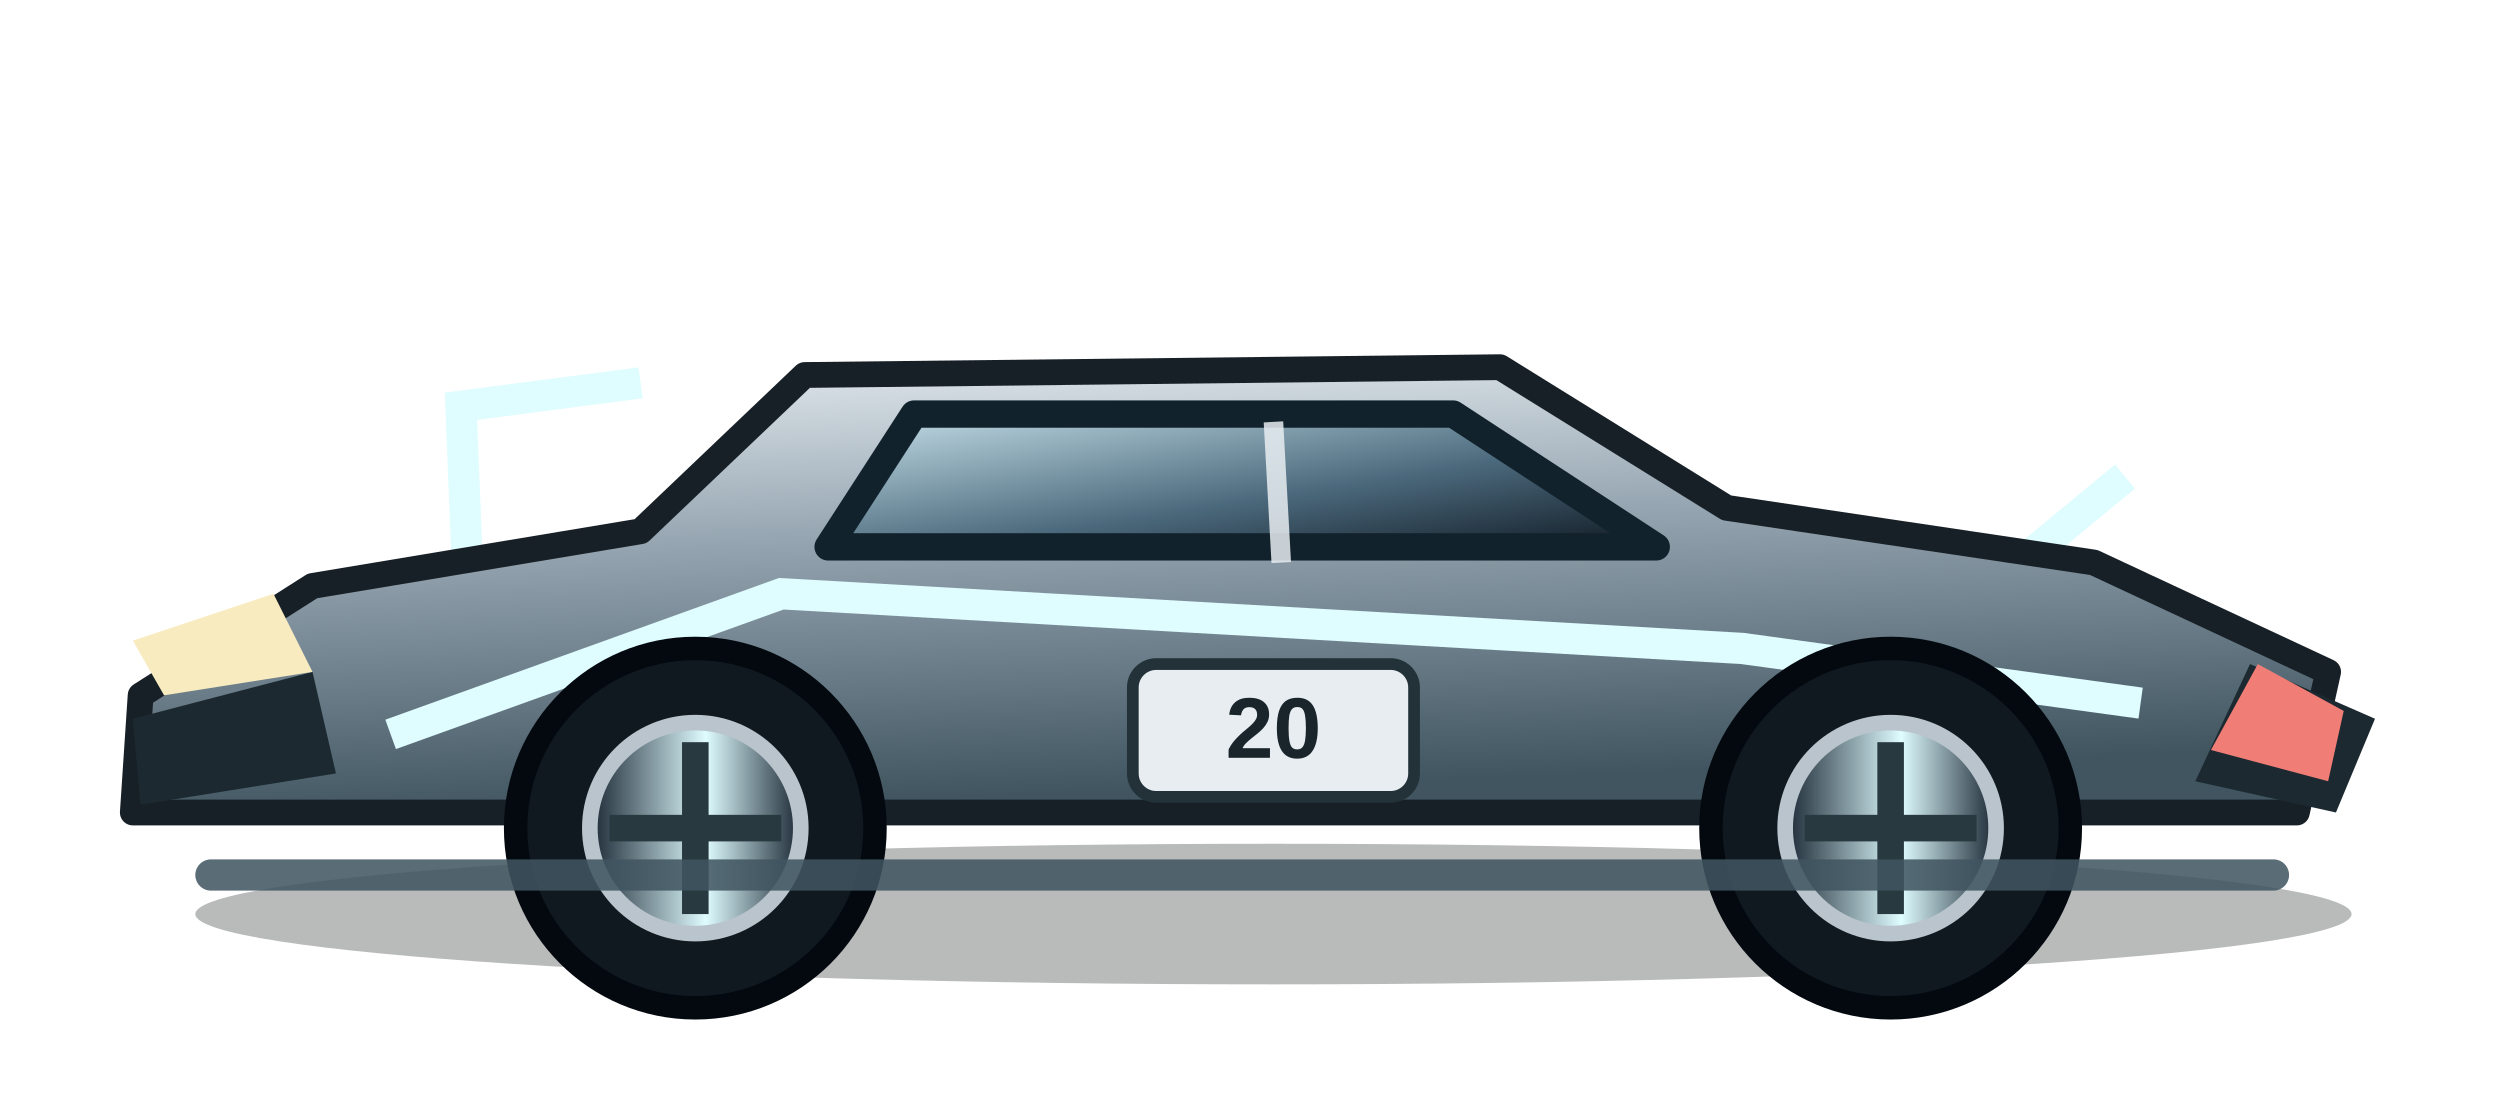
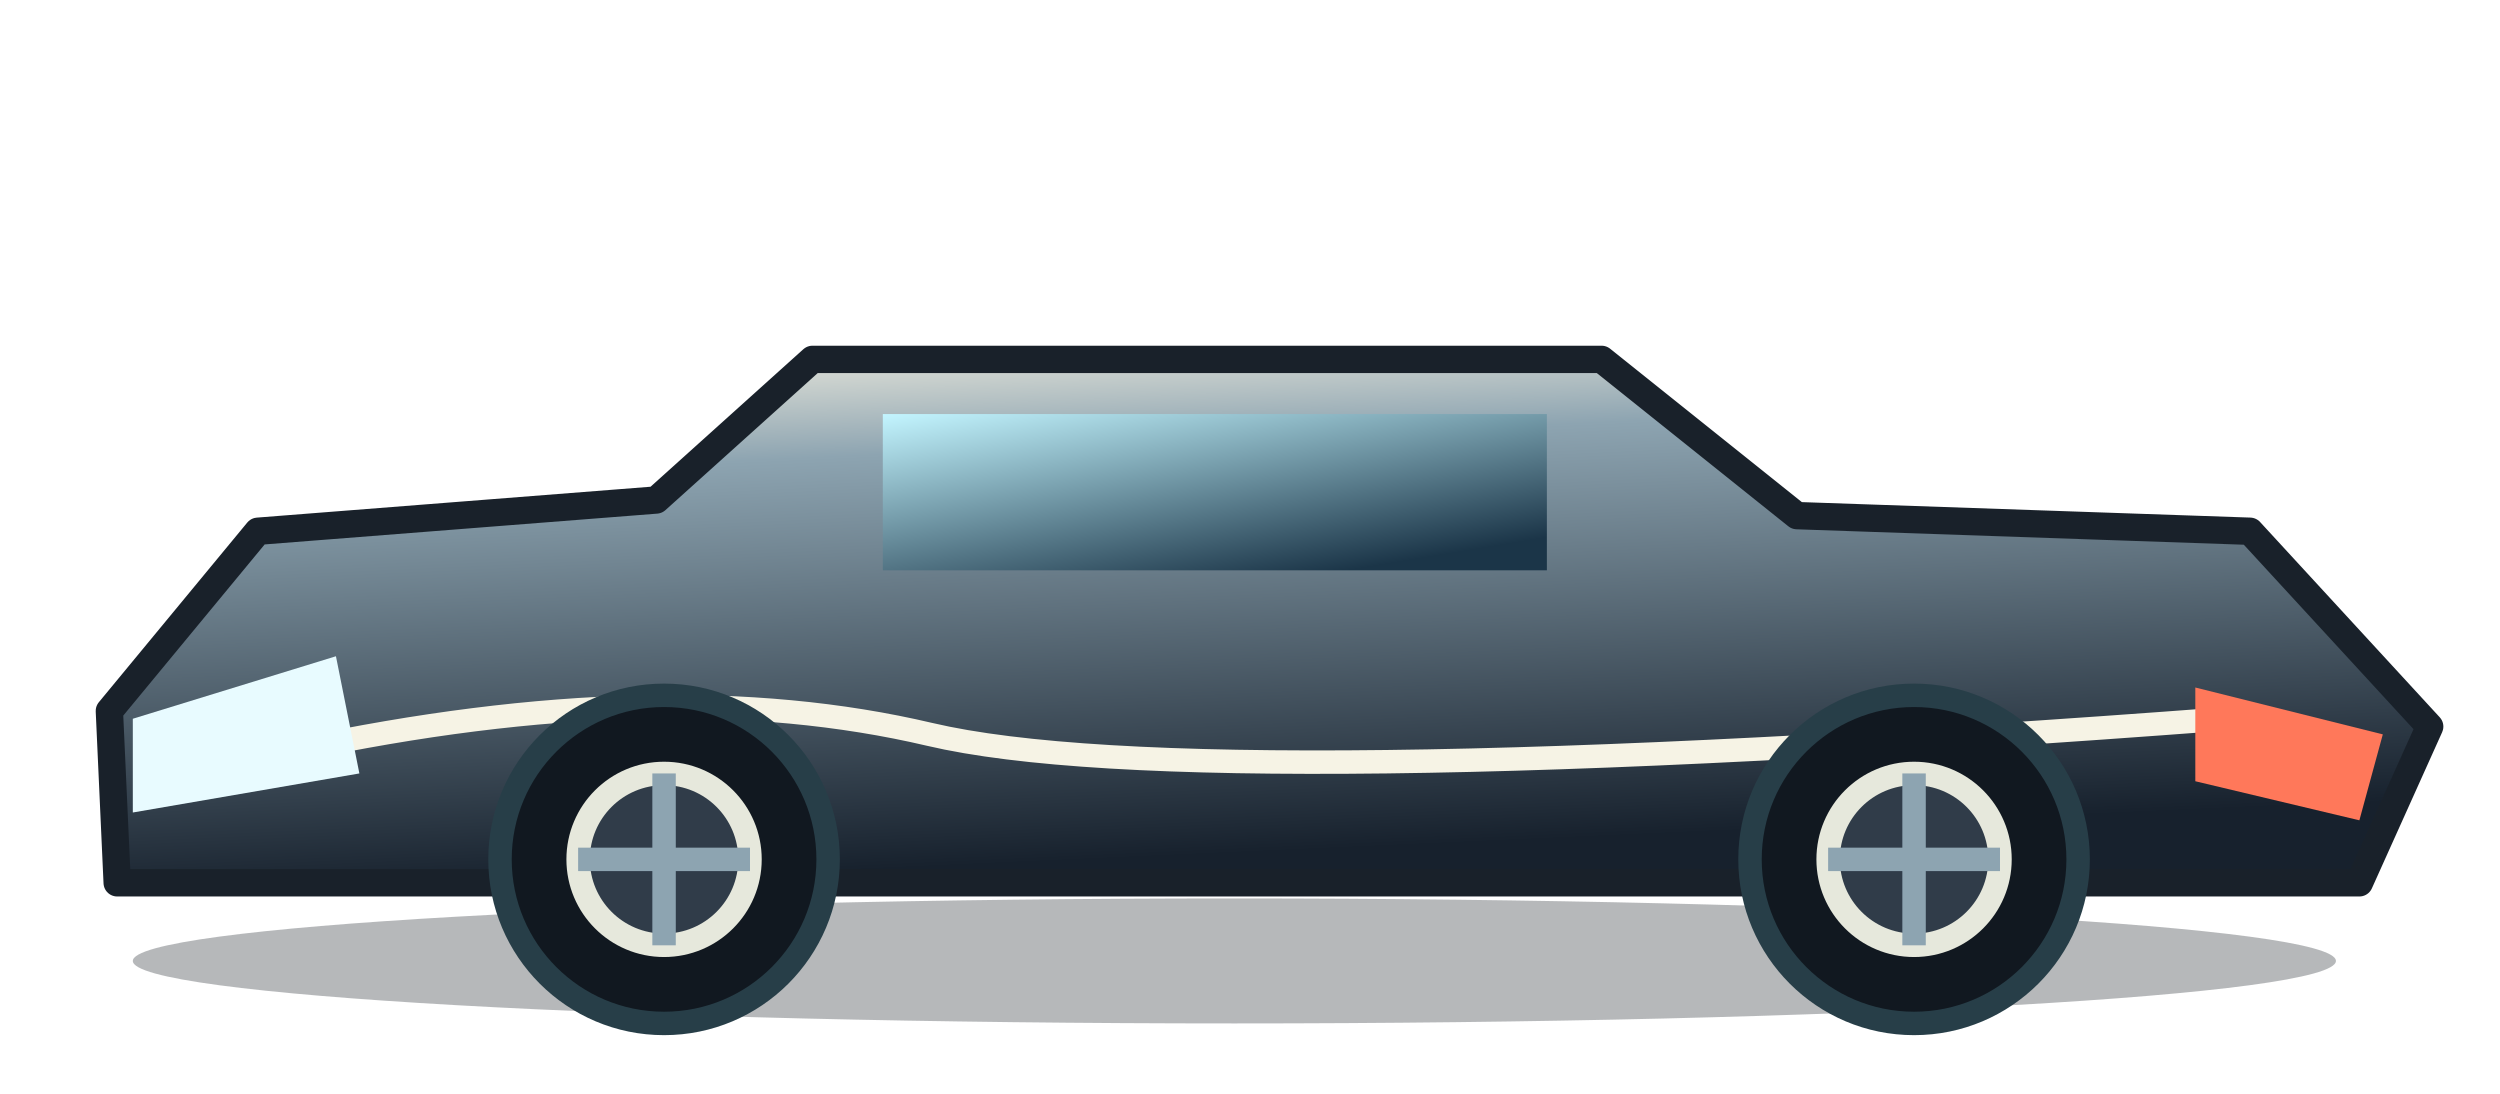
- <svg xmlns="http://www.w3.org/2000/svg" viewBox="0 0 320 140" role="img" aria-label="Хотын эргүүл">
+ <svg xmlns="http://www.w3.org/2000/svg" viewBox="0 0 320 140" role="img" aria-label="rover custom vehicle">
  <defs>
-     <linearGradient id="c" x1="0" y1="0" x2=".18" y2="1">
-       <stop stop-color="#e7edf1" />
-       <stop offset=".42" stop-color="#96a6b2" />
-       <stop offset="1" stop-color="#405560" />
+     <linearGradient id="paint" x2=".2" y2="1">
+       <stop stop-color="#f6f1e2" />
+       <stop offset=".24" stop-color="#8da4b1" />
+       <stop offset="1" stop-color="#17212d" />
    </linearGradient>
-     <linearGradient id="w" x1="0" y1="0" x2="1" y2="1">
-       <stop stop-color="#c9e3ec" />
-       <stop offset=".58" stop-color="#4b697c" />
-       <stop offset="1" stop-color="#101923" />
-     </linearGradient>
-     <linearGradient id="m" x1="0" x2="1">
-       <stop stop-color="#1a2734" />
-       <stop offset=".55" stop-color="#dffcff" />
-       <stop offset="1" stop-color="#1a2734" />
+     <linearGradient id="glass" x2=".7" y2="1">
+       <stop stop-color="#c3f5ff" />
+       <stop offset="1" stop-color="#1b3548" />
    </linearGradient>
  </defs>
-   <ellipse cx="163" cy="117" rx="138" ry="9" fill="#05090b" opacity=".28" />
-   <path d="M60 77 L59 52 L82 49 M249 80 L272 61" stroke="#dffcff" stroke-width="4" fill="none" />
-   <path d="M18 89 L40 75 L82 68 L103 48 L192 47 L221 65 L268 72 L298 86 L294 104 L17 104Z" fill="url(#c)" stroke="#182027" stroke-width="3.3" stroke-linejoin="round" />
-   <path d="M106 70 L117 53 L186 53 L212 70Z" fill="url(#w)" stroke="#12222c" stroke-width="3.5" stroke-linejoin="round" />
-   <path d="M163 54 L164 72" stroke="#e7edf1" stroke-width="2.5" opacity=".85" />
-   <path d="M50 94 L100 76 L223 83 L274 90" stroke="#dffcff" stroke-width="4" fill="none" />
-   <path d="M17 92 L40 86 L43 99 L18 103 M288 85 L304 92 L299 104 L281 100" fill="#1c2930" />
-   <path d="M17 82 L35 76 L40 86 L21 89" fill="#f8ebbf" />
-   <path d="M289 85 L300 91 L298 100 L283 96" fill="#f07d76" />
-   <circle cx="89" cy="106" r="23" fill="#101920" stroke="#03090e" stroke-width="3" />
-   <circle cx="242" cy="106" r="23" fill="#101920" stroke="#03090e" stroke-width="3" />
-   <circle cx="89" cy="106" r="13.5" fill="url(#m)" stroke="#b9c4cc" stroke-width="2" />
-   <circle cx="242" cy="106" r="13.5" fill="url(#m)" stroke="#b9c4cc" stroke-width="2" />
-   <path d="M89 95 V117 M78 106 H100 M242 95 V117 M231 106 H253" stroke="#283940" stroke-width="3.4" />
-   <rect x="145" y="85" width="36" height="17" rx="3" fill="#e7edf1" stroke="#233139" stroke-width="1.5" />
-   <text x="163" y="97" text-anchor="middle" font-family="Arial,sans-serif" font-weight="900" font-size="11" fill="#19242b">20</text>
-   <path d="M27 112 H291" stroke="#405560" stroke-width="4" opacity=".86" stroke-linecap="round" />
+   <ellipse cx="158" cy="123" rx="141" ry="8" fill="#0b1219" opacity=".3" />
+   <rect x="111" y="49" width="88" height="24" rx="3" fill="#263b49" stroke="#d4edf2" stroke-width="3" />
+   <path d="M14 91 L33 68 L84 64 L104 46 L205 46 L230 66 L288 68 L311 93 L302 113 L15 113Z" fill="url(#paint)" stroke="#19212a" stroke-width="3.5" stroke-linejoin="round" />
+   <rect x="113" y="53" width="85" height="20" fill="url(#glass)" />
+   <path d="M38 96 Q85 86 119 94 T285 92" fill="none" stroke="#f6f3e5" stroke-width="3" />
+   <path d="M17 92 L43 84 L46 99 L17 104Z" fill="#e8fbff" />
+   <path d="M281 88 L305 94 L302 105 L281 100Z" fill="#ff785a" />
+   <circle cx="85" cy="110" r="21" fill="#111820" stroke="#273e48" stroke-width="3" />
+   <circle cx="245" cy="110" r="21" fill="#111820" stroke="#273e48" stroke-width="3" />
+   <circle cx="85" cy="110" r="11" fill="#303c49" stroke="#e6e8dc" stroke-width="3" />
+   <circle cx="245" cy="110" r="11" fill="#303c49" stroke="#e6e8dc" stroke-width="3" />
+   <path d="M85 99 V121 M74 110 H96 M245 99 V121 M234 110 H256" stroke="#8da4b1" stroke-width="3" />
</svg>
